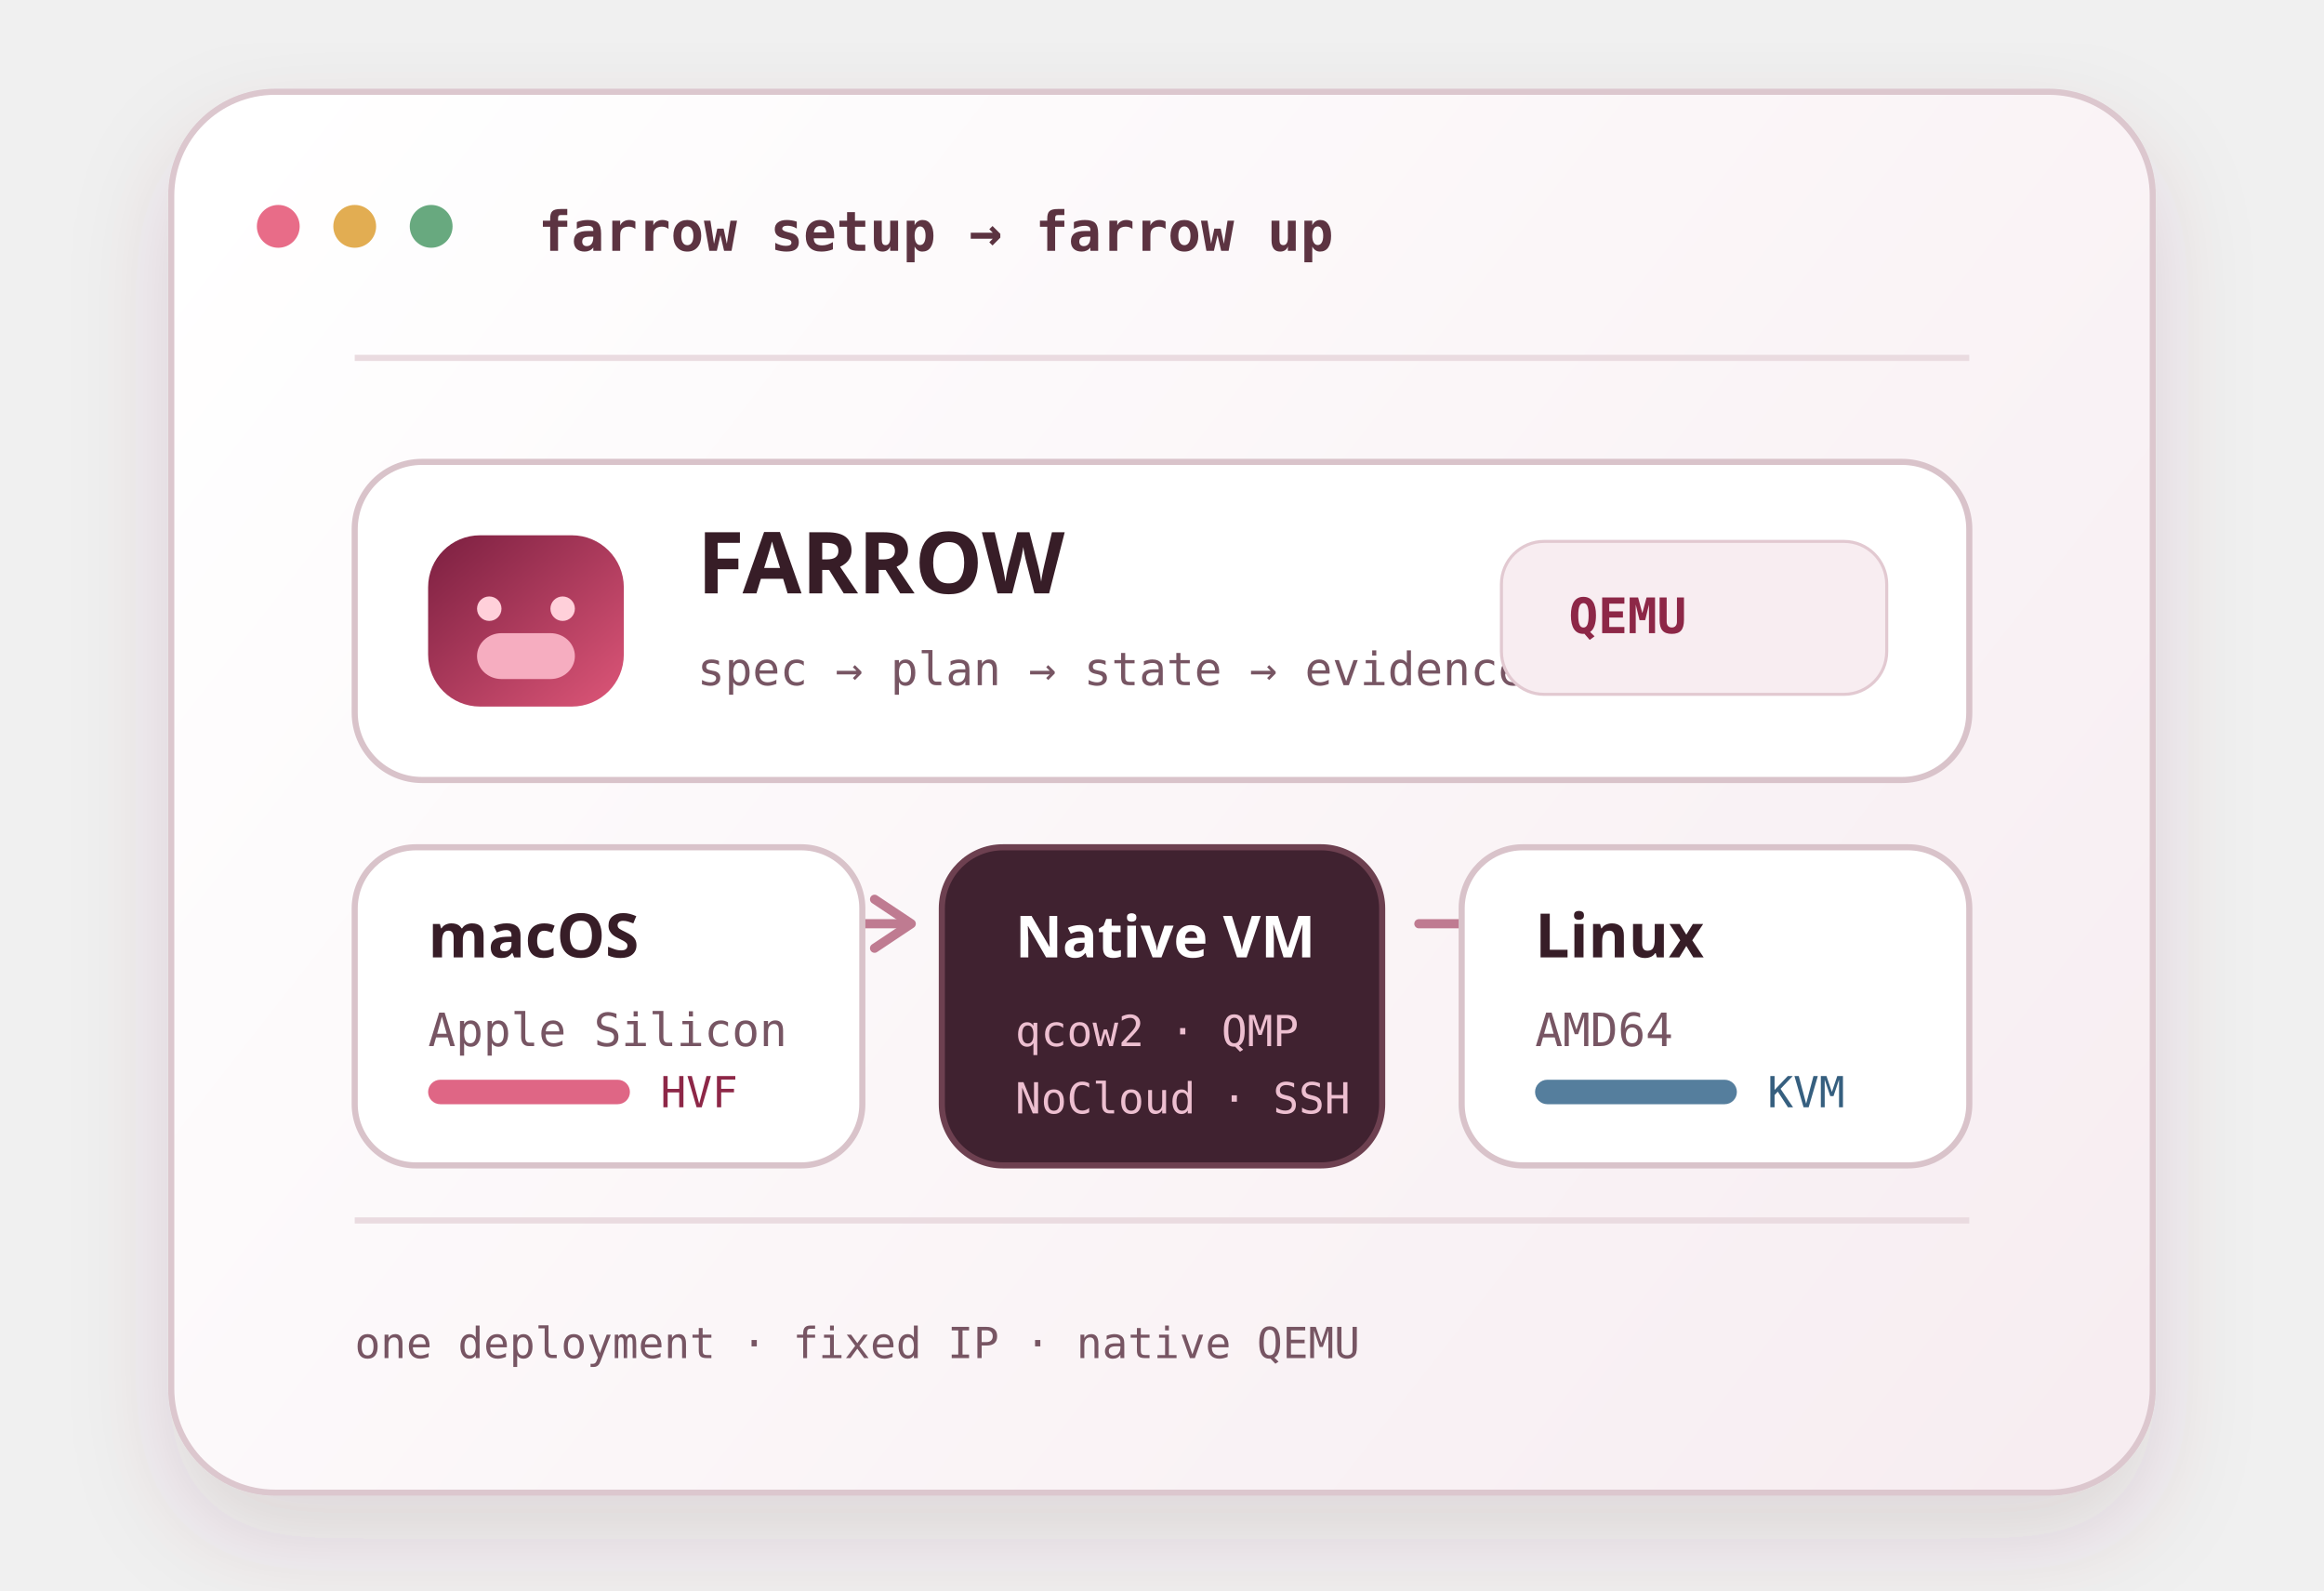
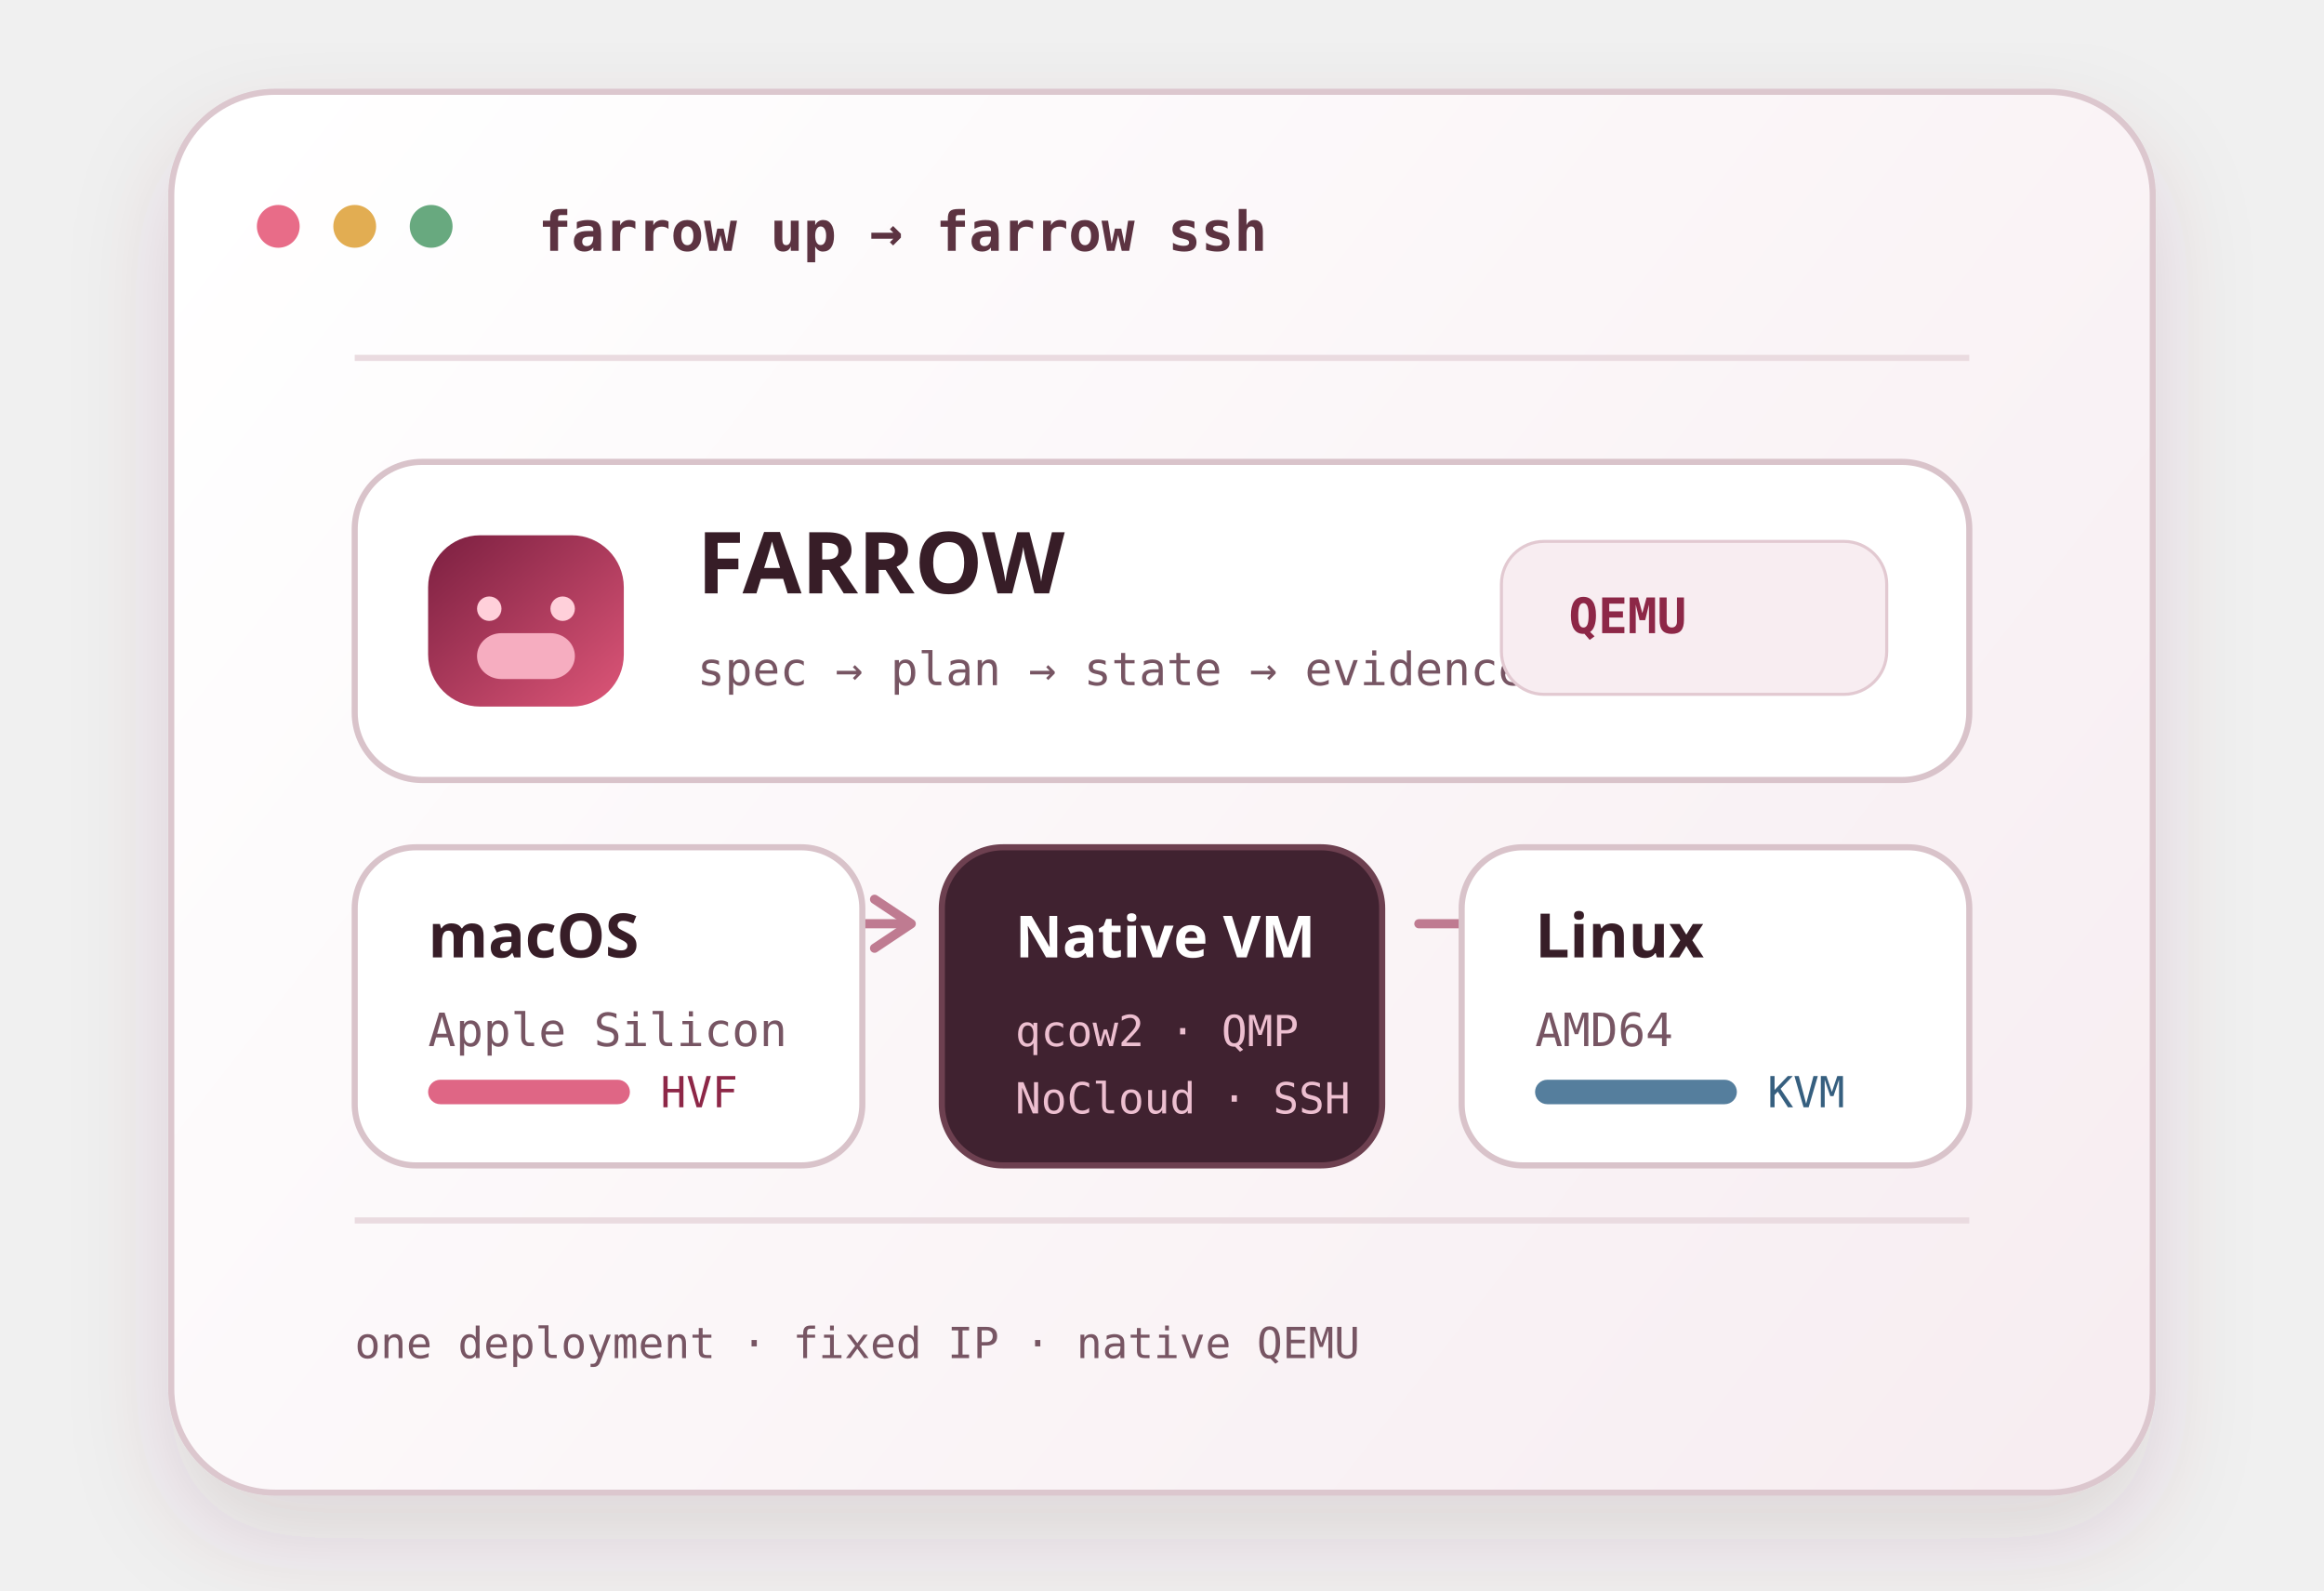
<svg xmlns="http://www.w3.org/2000/svg" viewBox="0 0 760 520" role="img" aria-labelledby="title desc">
  <defs>
    <linearGradient id="panel" x1="88" y1="32" x2="670" y2="488" gradientUnits="userSpaceOnUse">
      <stop stop-color="#fff" />
      <stop offset="1" stop-color="#f7edf1" />
    </linearGradient>
    <linearGradient id="brand" x1="0" y1="0" x2="1" y2="1">
      <stop stop-color="#7b1f40" />
      <stop offset="1" stop-color="#dd5678" />
    </linearGradient>
    <filter id="shadow" x="-20%" y="-20%" width="140%" height="160%">
      <feDropShadow dx="0" dy="14" stdDeviation="16" flood-color="#6e263d" flood-opacity=".14" />
    </filter>
  </defs>
  <rect x="56" y="30" width="648" height="458" rx="34" fill="url(#panel)" stroke="#dcc7ce" stroke-width="2" filter="url(#shadow)" />
  <path d="M116 117h528M116 399h528" stroke="#eadbe0" stroke-width="2" />
  <circle cx="91" cy="74" r="7" fill="#e86c88" />
  <circle cx="116" cy="74" r="7" fill="#e2ad52" />
  <circle cx="141" cy="74" r="7" fill="#68a97f" />
-   <text x="176" y="82" fill="#5c3341" font-family="ui-monospace, SFMono-Regular, Menlo, monospace" font-size="18" font-weight="700">farrow setup → farrow up</text>
+   <text x="176" y="82" fill="#5c3341" font-family="ui-monospace, SFMono-Regular, Menlo, monospace" font-size="18" font-weight="700">farrow up → farrow ssh</text>
  <rect x="116" y="151" width="528" height="104" rx="22" fill="#fff" stroke="#d9c3ca" stroke-width="2" />
  <rect x="140" y="175" width="64" height="56" rx="17" fill="url(#brand)" />
  <circle cx="160" cy="199" r="4" fill="#ffd0da" />
  <circle cx="184" cy="199" r="4" fill="#ffd0da" />
  <rect x="156" y="207" width="32" height="15" rx="8" fill="#f6adc0" />
  <text x="228" y="194" fill="#371d27" font-family="ui-sans-serif, system-ui" font-size="28" font-weight="800">FARROW</text>
  <text x="228" y="224" fill="#775563" font-family="ui-monospace, SFMono-Regular, Menlo, monospace" font-size="15">spec → plan → state → evidence</text>
  <rect x="491" y="177" width="126" height="50" rx="14" fill="#f8edf1" stroke="#e2c9d1" />
  <text x="513" y="207" fill="#8d2747" font-family="ui-monospace, SFMono-Regular, Menlo, monospace" font-size="16" font-weight="700">QEMU</text>
  <path d="M208 302h88M464 302h88" stroke="#bf7b91" stroke-width="3" stroke-linecap="round" />
  <path d="m286 294 12 8-12 8M542 294l12 8-12 8" fill="none" stroke="#bf7b91" stroke-width="3" stroke-linecap="round" stroke-linejoin="round" />
  <rect x="116" y="277" width="166" height="104" rx="20" fill="#fff" stroke="#d9c3ca" stroke-width="2" />
  <text x="140" y="313" fill="#371d27" font-family="ui-sans-serif, system-ui" font-size="20" font-weight="750">macOS</text>
  <text x="140" y="342" fill="#775563" font-family="ui-monospace, SFMono-Regular, Menlo, monospace" font-size="15">Apple Silicon</text>
  <rect x="140" y="353" width="66" height="8" rx="4" fill="#df6685" />
  <text x="216" y="362" fill="#8d2747" font-family="ui-monospace, SFMono-Regular, Menlo, monospace" font-size="14">HVF</text>
  <rect x="478" y="277" width="166" height="104" rx="20" fill="#fff" stroke="#d9c3ca" stroke-width="2" />
  <text x="502" y="313" fill="#371d27" font-family="ui-sans-serif, system-ui" font-size="20" font-weight="750">Linux</text>
  <text x="502" y="342" fill="#775563" font-family="ui-monospace, SFMono-Regular, Menlo, monospace" font-size="15">AMD64</text>
  <rect x="502" y="353" width="66" height="8" rx="4" fill="#557e9d" />
  <text x="578" y="362" fill="#365f7f" font-family="ui-monospace, SFMono-Regular, Menlo, monospace" font-size="14">KVM</text>
  <rect x="308" y="277" width="144" height="104" rx="20" fill="#402230" stroke="#6d4050" stroke-width="2" />
  <text x="332" y="313" fill="#fff" font-family="ui-sans-serif, system-ui" font-size="19" font-weight="750">Native VM</text>
  <text x="332" y="342" fill="#edbfd0" font-family="ui-monospace, SFMono-Regular, Menlo, monospace" font-size="14">qcow2 · QMP</text>
  <text x="332" y="364" fill="#edbfd0" font-family="ui-monospace, SFMono-Regular, Menlo, monospace" font-size="14">NoCloud · SSH</text>
  <text x="116" y="444" fill="#775563" font-family="ui-monospace, SFMono-Regular, Menlo, monospace" font-size="14">one deployment · fixed IP · native QEMU</text>
</svg>
